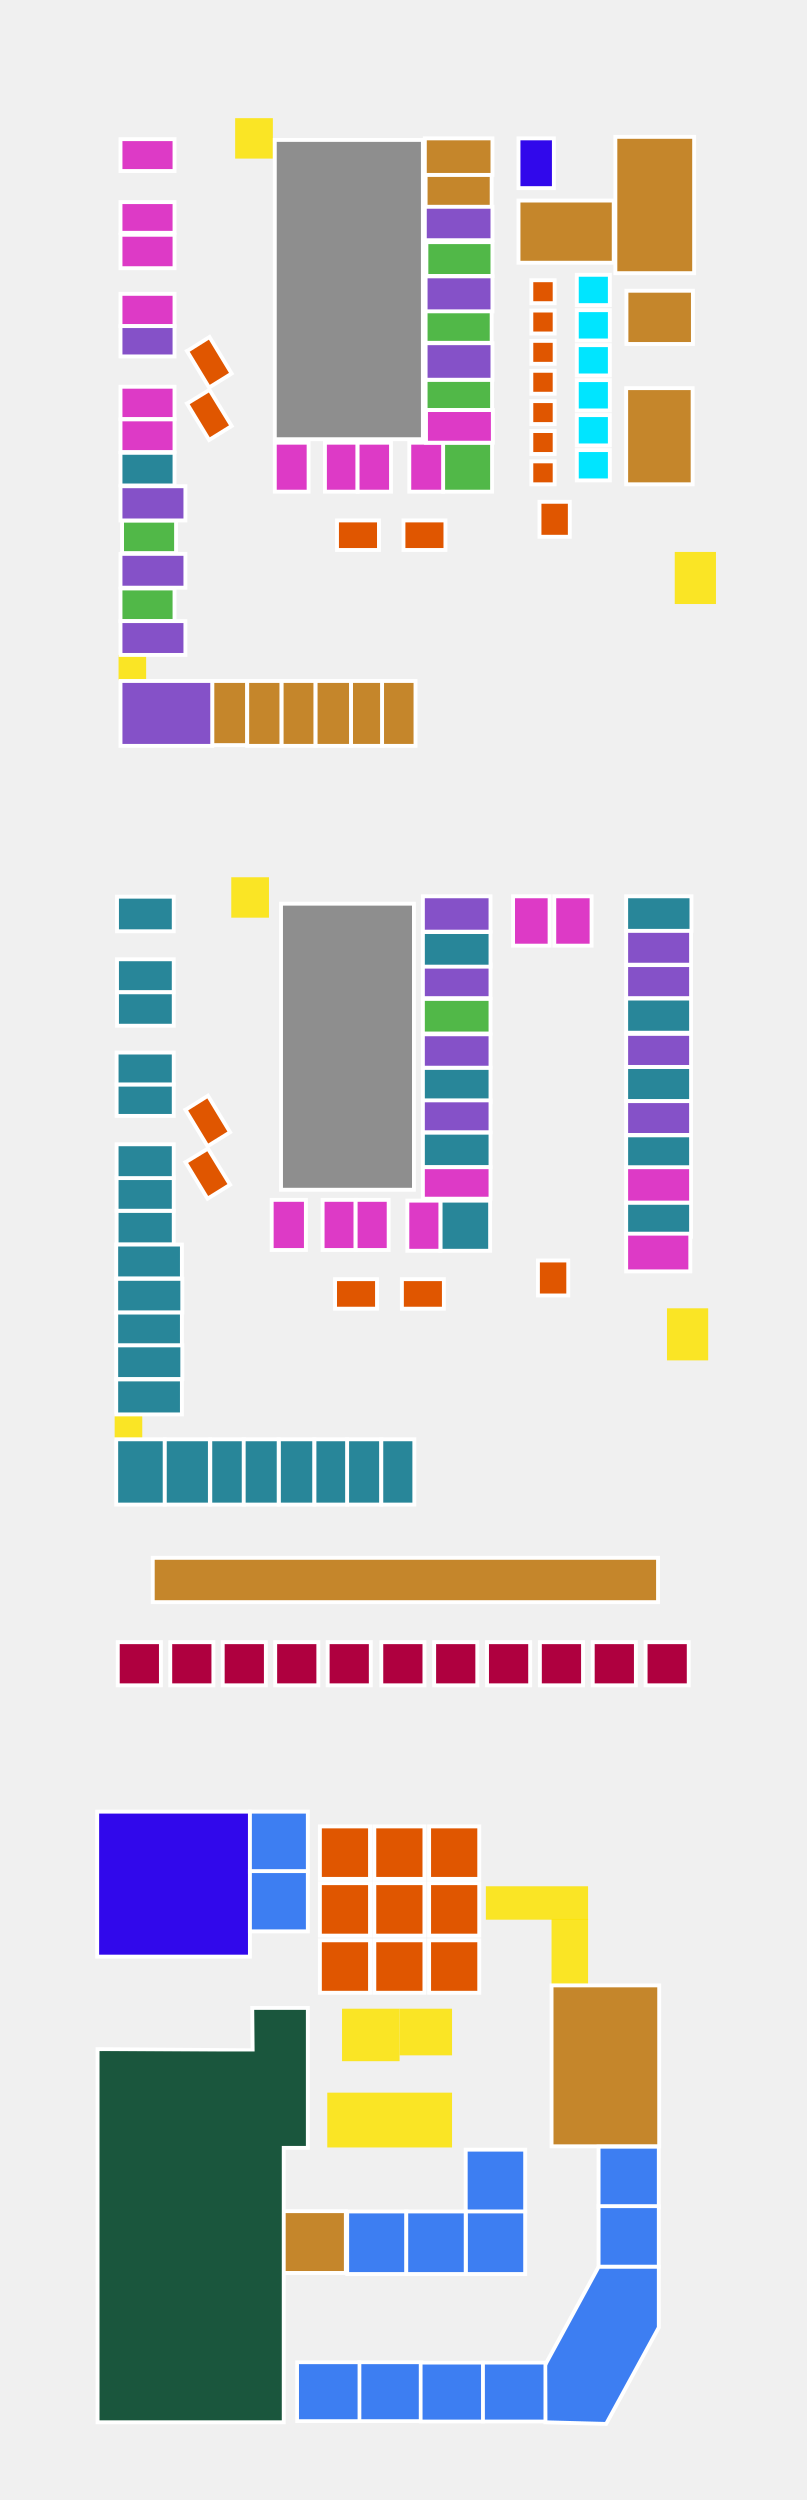
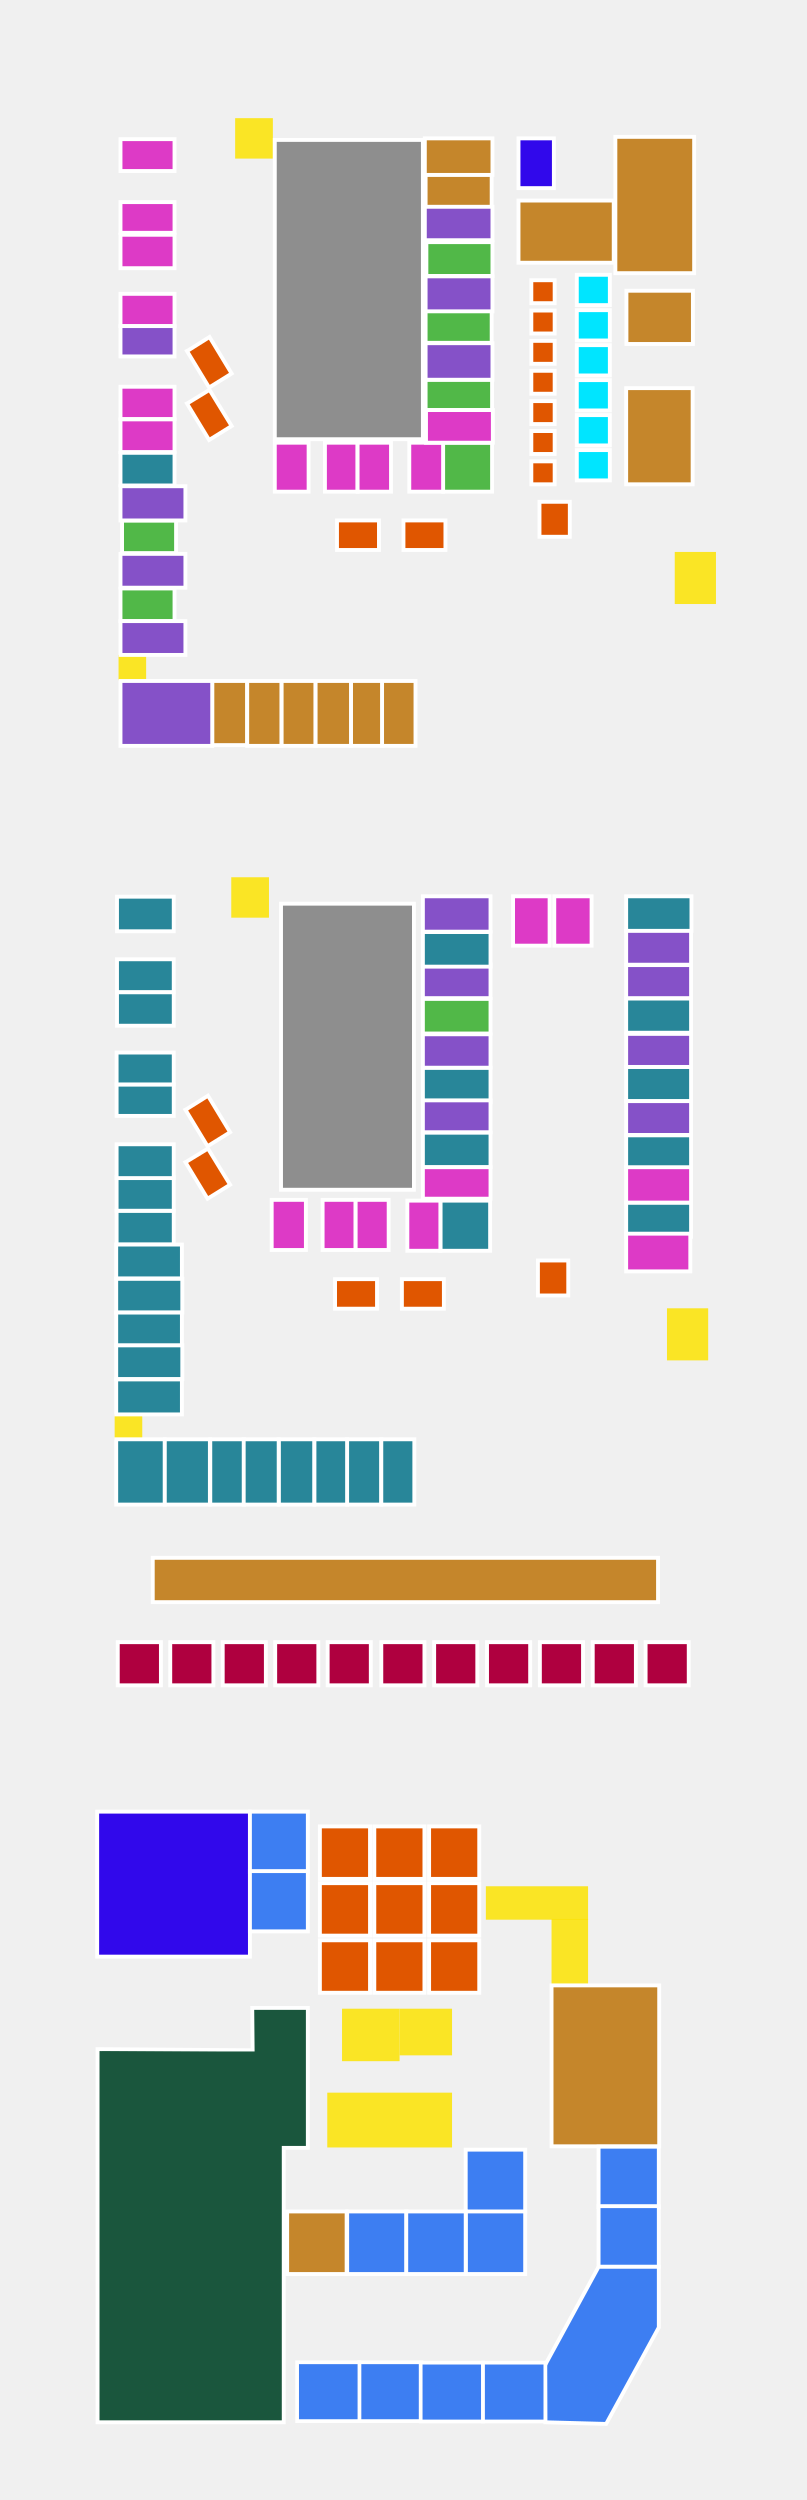
<svg xmlns="http://www.w3.org/2000/svg" id="Layer_1" version="1.1" viewBox="0 0 207.4 643.2">
  <defs>
    <style>
      .st0 {
        fill: none;
      }

      .st1, .st2 {
        fill: #1a563d;
      }

      .st1, .st3, .st4, .st13, .st5, .st6, .st7, .st8, .st9, .st10, .st11, .st12, .st15 {
        stroke: #fff;
        stroke-miterlimit: 10;
      }

      .st3 {
        fill: #51b848;
      }

      .st13, .st4 {
        fill: #8e8e8e;
      }

      .st5 {
        fill: #c5862b;
      }

      .st6 {
        fill: #dd3ac6;
      }

      .st7 {
        fill: #3108eb;
      }

      .st8 {
        fill: #00e5ff;
      }

      .st14 {
        fill: #fbe200d8;
      }

      .st9 {
        fill: #8551c8;
      }

      .st10 {
        fill: #3d7ef2;
      }

      .st11 {
        fill: #e05600;
      }

      .st12 {
        fill: #af003f;
      }

      .st15 {
        fill: #288699;
      }
    </style>
  </defs>
  <g id="layer_3">
    <rect id="e1" class="st14" x="171.6" y="336.6" width="10.6" height="13.4" />
    <rect id="e2" class="st14" x="29.5" y="363.9" width="7.1" height="6.5" />
    <rect id="e3" class="st14" x="59.5" y="225.7" width="9.7" height="10.4" />
    <rect id="e4" class="st14" x="84.2" y="538.4" width="32.1" height="14.1" />
    <rect id="e5" class="st14" x="88" y="516.8" width="14.8" height="13.5" />
    <rect id="e6" class="st14" x="102.8" y="516.8" width="13.5" height="12" />
    <rect id="e7" class="st14" x="125" y="485.3" width="26.3" height="8.6" />
    <rect id="e8" class="st14" x="141.9" y="493.7" width="9.4" height="17.1" />
    <rect id="e9" class="st14" x="173.6" y="142" width="10.6" height="13.4" />
    <rect id="e10" class="st14" x="30.5" y="168.5" width="7.1" height="6.5" />
    <rect id="e11" class="st14" x="60.5" y="30.4" width="9.7" height="10.4" />
  </g>
  <g id="Layer_2">
    <rect id="rr1" class="st7" x="133.4" y="35.6" width="9.1" height="12.8" />
    <rect id="rr2" class="st7" x="25" y="466.1" width="39.3" height="37.3" />
    <rect id="_117" class="st15" x="31" y="116.5" width="13.9" height="8.4" />
    <rect id="_115" class="st3" x="31.4" y="133.9" width="13.9" height="8.4" />
    <rect id="_113" class="st3" x="31" y="151.4" width="13.9" height="8.4" />
    <rect id="_107" class="st5" x="54.6" y="175.2" width="9" height="16.5" />
    <rect id="_105" class="st5" x="72.4" y="175.2" width="8.8" height="16.7" />
    <rect id="_103" class="st5" x="90.3" y="175.2" width="8.1" height="16.7" />
    <rect id="_102" class="st5" x="98.3" y="175.2" width="8.6" height="16.7" />
    <rect id="_131" class="st3" x="114" y="113.9" width="12.6" height="12.6" />
    <rect id="_133" class="st3" x="109.5" y="97.7" width="17.1" height="7.8" />
    <rect id="_135" class="st3" x="109.5" y="80" width="17" height="8.2" />
    <rect id="_137" class="st3" x="109.7" y="62.3" width="17" height="8.7" />
    <rect id="_139" class="st5" x="109.5" y="44.9" width="17" height="8.7" />
    <rect id="_213" class="st15" x="29.9" y="346.1" width="17" height="8.7" />
    <rect id="_215" class="st15" x="29.9" y="329" width="17" height="8.7" />
    <rect id="_217" class="st15" x="30" y="311.5" width="14.7" height="8.7" />
    <rect id="_218" class="st15" x="30" y="302.8" width="14.7" height="8.7" />
    <rect id="_118" class="st6" x="31" y="107.9" width="13.9" height="8.4" />
    <rect id="_231" class="st15" x="113.3" y="308.9" width="12.8" height="12.9" />
    <rect id="_233" class="st15" x="108.8" y="291.4" width="17.4" height="8.9" />
    <rect id="_235" class="st15" x="108.8" y="274.7" width="17.4" height="8.9" />
    <rect id="_237" class="st3" x="108.8" y="257" width="17.4" height="8.9" />
    <rect id="_253" class="st15" x="161.1" y="309.4" width="16.7" height="8.8" />
    <rect id="_251" class="st15" x="161.1" y="292.1" width="16.7" height="8.8" />
    <rect id="_249" class="st15" x="161.1" y="274.5" width="16.7" height="8.8" />
    <rect id="_247" class="st15" x="161.1" y="256.9" width="16.7" height="8.8" />
    <rect id="_207" class="st15" x="54.1" y="370.3" width="8.7" height="16.8" />
    <rect id="_205" class="st15" x="71.7" y="370.3" width="9.2" height="16.8" />
    <rect id="_203" class="st15" x="89.3" y="370.3" width="8.8" height="16.8" />
    <rect id="_124" class="st6" x="31" y="35.8" width="13.9" height="8.2" />
    <rect id="_123" class="st6" x="31" y="52" width="13.9" height="7.9" />
    <rect id="_122" class="st6" x="31" y="60.4" width="13.9" height="8.6" />
    <rect id="_119" class="st6" x="31" y="99.5" width="13.9" height="8.3" />
    <rect id="_121" class="st6" x="31" y="75.6" width="13.9" height="8.3" />
    <rect id="_126" class="st6" x="70.7" y="113.9" width="8.7" height="12.6" />
    <rect id="_127" class="st6" x="83.6" y="113.9" width="8.4" height="12.6" />
    <rect id="_128" class="st6" x="92" y="113.9" width="8.6" height="12.6" />
    <rect id="_129" class="st6" x="105.3" y="113.9" width="8.7" height="12.6" />
    <rect id="_132" class="st6" x="109.6" y="105.5" width="17.2" height="8.4" />
    <rect id="_224" class="st15" x="30.1" y="230.7" width="14.6" height="8.9" />
    <rect id="_120" class="st9" x="31" y="83.9" width="13.9" height="7.8" />
    <rect id="_140" class="st5" x="109.3" y="35.6" width="17.4" height="9.4" />
    <rect id="_138" class="st9" x="109.3" y="53.2" width="17.4" height="8.6" />
    <rect id="_136" class="st9" x="109.5" y="71.1" width="17.2" height="9" />
    <rect id="_134" class="st9" x="109.5" y="88.3" width="17.2" height="9.4" />
    <rect id="_116" class="st9" x="31" y="125.1" width="16.7" height="8.8" />
    <rect id="_114" class="st9" x="31" y="142.5" width="16.7" height="8.7" />
    <rect id="_112" class="st9" x="31" y="159.8" width="16.7" height="8.7" />
    <rect id="_108" class="st9" x="31" y="175.2" width="23.6" height="16.7" />
    <rect id="_106" class="st5" x="63.6" y="175.2" width="8.8" height="16.7" />
    <rect id="_104" class="st5" x="81.2" y="175.2" width="9.1" height="16.7" />
    <rect id="_220" class="st15" x="30" y="279" width="14.7" height="8.1" />
    <rect id="_216" class="st15" x="29.9" y="320.2" width="16.9" height="8.7" />
    <rect id="_214" class="st15" x="29.9" y="337.7" width="16.9" height="8.4" />
    <rect id="_212" class="st15" x="29.9" y="354.9" width="16.9" height="9" />
    <rect id="_210" class="st15" x="29.9" y="370.3" width="12.5" height="16.8" />
    <rect id="_208" class="st15" x="42.4" y="370.3" width="11.6" height="16.8" />
    <rect id="_206" class="st15" x="62.7" y="370.3" width="9" height="16.8" />
    <rect id="_204" class="st15" x="80.9" y="370.3" width="8.4" height="16.8" />
    <rect id="_202" class="st15" x="98.1" y="370.3" width="8.5" height="16.8" />
    <rect id="_240" class="st9" x="108.8" y="230.6" width="17.4" height="9.1" />
    <rect id="_238" class="st9" x="108.8" y="248.1" width="17.4" height="8.7" />
    <rect id="_239" class="st15" x="108.8" y="239.8" width="17.4" height="8.9" />
    <rect id="_236" class="st9" x="108.8" y="266.1" width="17.4" height="8.6" />
    <rect id="_234" class="st9" x="108.8" y="283.1" width="17.4" height="8.2" />
    <rect id="_244" class="st15" x="161.1" y="230.6" width="16.8" height="8.9" />
    <rect id="_245" class="st9" x="161.1" y="239.5" width="16.7" height="8.7" />
    <rect id="_246" class="st9" x="161.1" y="248.3" width="16.7" height="8.5" />
    <rect id="_248" class="st9" x="161.1" y="266" width="16.7" height="8.5" />
    <rect id="_250" class="st9" x="161.1" y="283.3" width="16.7" height="8.7" />
    <rect id="_223" class="st15" x="30.1" y="246.8" width="14.6" height="8.5" />
    <rect id="_222" class="st15" x="30.1" y="255.3" width="14.6" height="8.6" />
    <rect id="_221" class="st15" x="30" y="270.8" width="14.7" height="8.2" />
    <rect id="_219" class="st15" x="30" y="294.4" width="14.7" height="8.7" />
    <rect id="_226" class="st6" x="69.9" y="308.7" width="8.8" height="12.9" />
    <rect id="_227" class="st6" x="83" y="308.7" width="8.5" height="12.9" />
    <rect id="_228" class="st6" x="91.5" y="308.7" width="8.5" height="12.9" />
    <rect id="_229" class="st6" x="104.8" y="308.9" width="8.5" height="12.9" />
    <rect id="_232" class="st6" x="108.8" y="300.3" width="17.4" height="8.1" />
    <rect id="_243" class="st6" x="142.6" y="230.6" width="9.6" height="12.7" />
    <rect id="_242" class="st6" x="132" y="230.6" width="9.4" height="12.7" />
    <rect id="_252" class="st6" x="161.1" y="300.3" width="16.7" height="9.1" />
    <rect id="_254" class="st6" x="161.1" y="317.4" width="16.5" height="9.7" />
    <rect id="s1" class="st12" x="30.3" y="422.5" width="11.1" height="11.1" />
    <rect id="s2" class="st12" x="43.8" y="422.5" width="11.1" height="11.1" />
    <rect id="s6" class="st12" x="98.1" y="422.5" width="11.1" height="11.1" />
    <rect id="s5" class="st12" x="84.3" y="422.5" width="11.1" height="11.1" />
    <rect id="s4" class="st12" x="70.8" y="422.5" width="11.1" height="11.1" />
    <rect id="s3" class="st12" x="57.3" y="422.5" width="11.1" height="11.1" />
    <rect id="s8" class="st12" x="125.3" y="422.5" width="11.1" height="11.1" />
    <rect id="s7" class="st12" x="111.7" y="422.5" width="11.1" height="11.1" />
    <rect id="s9" class="st12" x="138.9" y="422.5" width="11.1" height="11.1" />
    <rect id="s10" class="st12" x="152.5" y="422.5" width="11.1" height="11.1" />
    <rect id="s11" class="st12" x="166.1" y="422.5" width="11.1" height="11.1" />
    <rect id="_9thst" class="st5" x="39.3" y="400.8" width="130" height="11.4" />
    <rect id="command" class="st5" x="161.1" y="99.86" width="17.1" height="24.74" />
    <rect id="thinktank" class="st5" x="161.17" y="74.8" width="17.1" height="13.7" />
    <rect id="dreambox" class="st5" x="158.32" y="35.21" width="20.27" height="35.07" />
    <rect id="bunker" class="st5" x="141.9" y="510.8" width="27.7" height="41.4" />
    <rect id="stage" class="st5" x="133.4" y="51.6" width="24.5" height="16" />
-     <rect id="sb" class="st5" x="72.379" y="568.885" width="16.6" height="15.9" />
    <rect id="h" class="st11" x="138.4" y="324.3" width="7.8" height="9" />
    <rect id="i" class="st11" x="103.4" y="329.1" width="10.8" height="7.6" />
    <rect id="j" class="st11" x="86.2" y="329.1" width="10.8" height="7.6" />
    <polygon id="k" class="st11" points="48.1 298.8 53.5 295.5 59.2 304.8 53.4 308.4 47.7 299 48.1 298.8" />
    <polygon id="l" class="st11" points="48.1 285.3 53.5 281.9 59.2 291.3 53.4 294.9 47.7 285.5 48.1 285.3" />
    <polygon id="m" class="st11" display="none" points="48.5 271.7 53.8 268.4 59.5 277.7 53.8 281.3 48 271.9 48.5 271.7" />
    <polygon id="n" class="st11" display="none" points="48.5 258.1 53.8 254.8 59.5 264.2 53.8 267.8 48 258.4 48.5 258.1" />
    <rect id="h1" class="st11" x="138.8" y="129.1" width="7.8" height="9" />
    <rect id="i1" class="st11" x="103.8" y="133.9" width="10.8" height="7.6" />
    <rect id="j1" class="st11" x="86.7" y="133.9" width="10.8" height="7.6" />
    <polygon id="k1" class="st11" points="48.5 103.6 53.9 100.3 59.6 109.6 53.8 113.2 48.1 103.8 48.5 103.6" />
    <polygon id="l1" class="st11" points="48.5 90.1 53.9 86.7 59.6 96.1 53.8 99.7 48.1 90.3 48.5 90.1" />
    <polygon id="m1" class="st11" display="none" points="48.9 76.5 54.2 73.2 60 82.5 54.2 86.1 48.5 76.7 48.9 76.5" />
    <polygon id="n1" class="st11" display="none" points="48.9 63 54.2 59.6 60 69 54.2 72.6 48.5 63.2 48.9 63" />
    <rect id="a" class="st11" x="136.7" y="72.1" width="6" height="5.9" />
    <rect id="b" class="st11" x="136.7" y="79.9" width="6" height="5.9" />
    <rect id="c" class="st11" x="136.7" y="87.7" width="6" height="5.9" />
    <rect id="d" class="st11" x="136.7" y="95.4" width="6" height="5.9" />
    <rect id="e" class="st11" x="136.7" y="103.2" width="6" height="5.9" />
    <rect id="f" class="st11" x="136.7" y="110.9" width="6" height="5.9" />
    <rect id="g" class="st11" x="136.7" y="118.7" width="6" height="5.9" />
    <rect id="_1" class="st8" x="148.4" y="70.7" width="8.5" height="7.8" />
    <rect id="_2" class="st8" x="148.4" y="79.8" width="8.5" height="7.8" />
    <rect id="_3" class="st8" x="148.4" y="88.8" width="8.5" height="7.8" />
    <rect id="_4" class="st8" x="148.4" y="97.8" width="8.5" height="7.8" />
    <rect id="_5" class="st8" x="148.4" y="106.8" width="8.5" height="7.8" />
    <rect id="_6" class="st8" x="148.4" y="115.8" width="8.5" height="7.8" />
    <rect id="ina1" class="st13" x="70.7" y="36" width="38.1" height="77" />
    <rect id="ina2" class="st4" x="72.3" y="232.5" width="34.2" height="73.6" />
    <polygon id="sgphlb" class="st1" points="25.1 527.2 25.1 623.2 73 623.2 73 552.6 79.2 552.6 79.2 516.6 64.9 516.6 65 527.5 25.1 527.2" />
    <rect id="hlblable" class="st2" x="26.2" y="527.8" width="45.7" height="94.5" />
    <rect id="a2" class="st10" x="64.3" y="466.1" width="14.9" height="15.5" />
    <rect id="a1" class="st10" x="64.3" y="481.4" width="14.9" height="15.5" />
    <rect id="a13" class="st10" x="119.818" y="553.062" width="15.3" height="16.1" />
    <rect id="a12" class="st10" x="119.818" y="568.962" width="15.3" height="16.1" />
+     <rect id="sb" class="st5" x="73.879" y="568.962" width="15.3" height="16.1" />
    <rect id="a10" class="st10" x="89.318" y="568.962" width="15.3" height="16.1" />
    <rect id="a11" class="st10" x="104.518" y="568.962" width="15.3" height="16.1" />
    <rect id="a3" class="st10" x="154" y="552.3" width="15.5" height="15.6" />
    <rect id="a4" class="st10" x="154" y="567.6" width="15.5" height="15.6" />
    <path id="a5" class="st10" style="fill:#3d7ef2;stroke:#ffffff;stroke-miterlimit:10" d="m 154,583.2 h 15.5 v 15.6 l -13.553,24.828 -15.649,-0.425 -0.07,-14.705 z" />
    <rect id="a8" class="st10" x="92.384" y="607.766" width="16.04" height="15.135" style="stroke-width:0.959" />
    <rect id="a7" class="st10" x="108.231" y="607.861" width="16.04" height="15.135" style="stroke-width:0.959" />
    <rect id="a6" class="st10" x="124.271" y="607.861" width="16.04" height="15.135" style="stroke-width:0.959" />
    <rect id="a9" class="st10" x="76.44" y="607.766" width="16.04" height="15.135" style="stroke-width:0.959" />
    <rect id="aa" class="st11" x="82.3" y="469.9" width="12.9" height="13.5" />
    <rect id="bb" class="st11" x="96.3" y="469.9" width="12.9" height="13.5" />
    <rect id="cc" class="st11" x="110.4" y="469.9" width="12.9" height="13.5" />
    <rect id="dd" class="st11" x="82.3" y="484.5" width="12.9" height="13.5" />
    <rect id="ee" class="st11" x="96.3" y="484.5" width="12.9" height="13.5" />
    <rect id="ff" class="st11" x="110.4" y="484.5" width="12.9" height="13.5" />
    <rect id="gg" class="st11" x="82.3" y="499.2" width="12.9" height="13.5" />
    <rect id="hh" class="st11" x="96.3" y="499.2" width="12.9" height="13.5" />
    <rect id="ii" class="st11" x="110.4" y="499.2" width="12.9" height="13.5" />
    <rect id="ankeny" class="st0" x="-8" y="396.5" width="60" height="65" />
    <rect id="burnside" class="st0" x="156" y="396.5" width="60" height="65" />
  </g>
  <g id="Layer_4">
    <rect id="arium" class="st0" x="86.4" y="588.8" width="50" height="14.5" />
    <rect id="heylovebar" class="st0" x="27.7" y="529.5" width="42.5" height="91.2" />
    <rect id="elevators" class="st0" x="89.4" y="518.1" width="25.7" height="9.2" />
    <rect id="restrooms" class="st0" x="26.2" y="472.6" width="36.7" height="19.3" />
    <rect id="dreamtentroof" class="st0" x="130" y="258.9" width="26.1" height="46.9" />
    <rect id="jupiteroglv1" class="st0" x="31.4" y="192.4" width="147.3" height="9.5" />
    <rect id="jupiteroglv2" class="st0" x="29.5" y="387.2" width="148.3" height="9.2" />
    <rect id="jnextlv2" class="st0" x="30.5" y="624.2" width="148.3" height="9.2" />
    <rect id="flexlounge" class="st0" x="125" y="468.2" width="42.9" height="15.1" />
  </g>
</svg>
